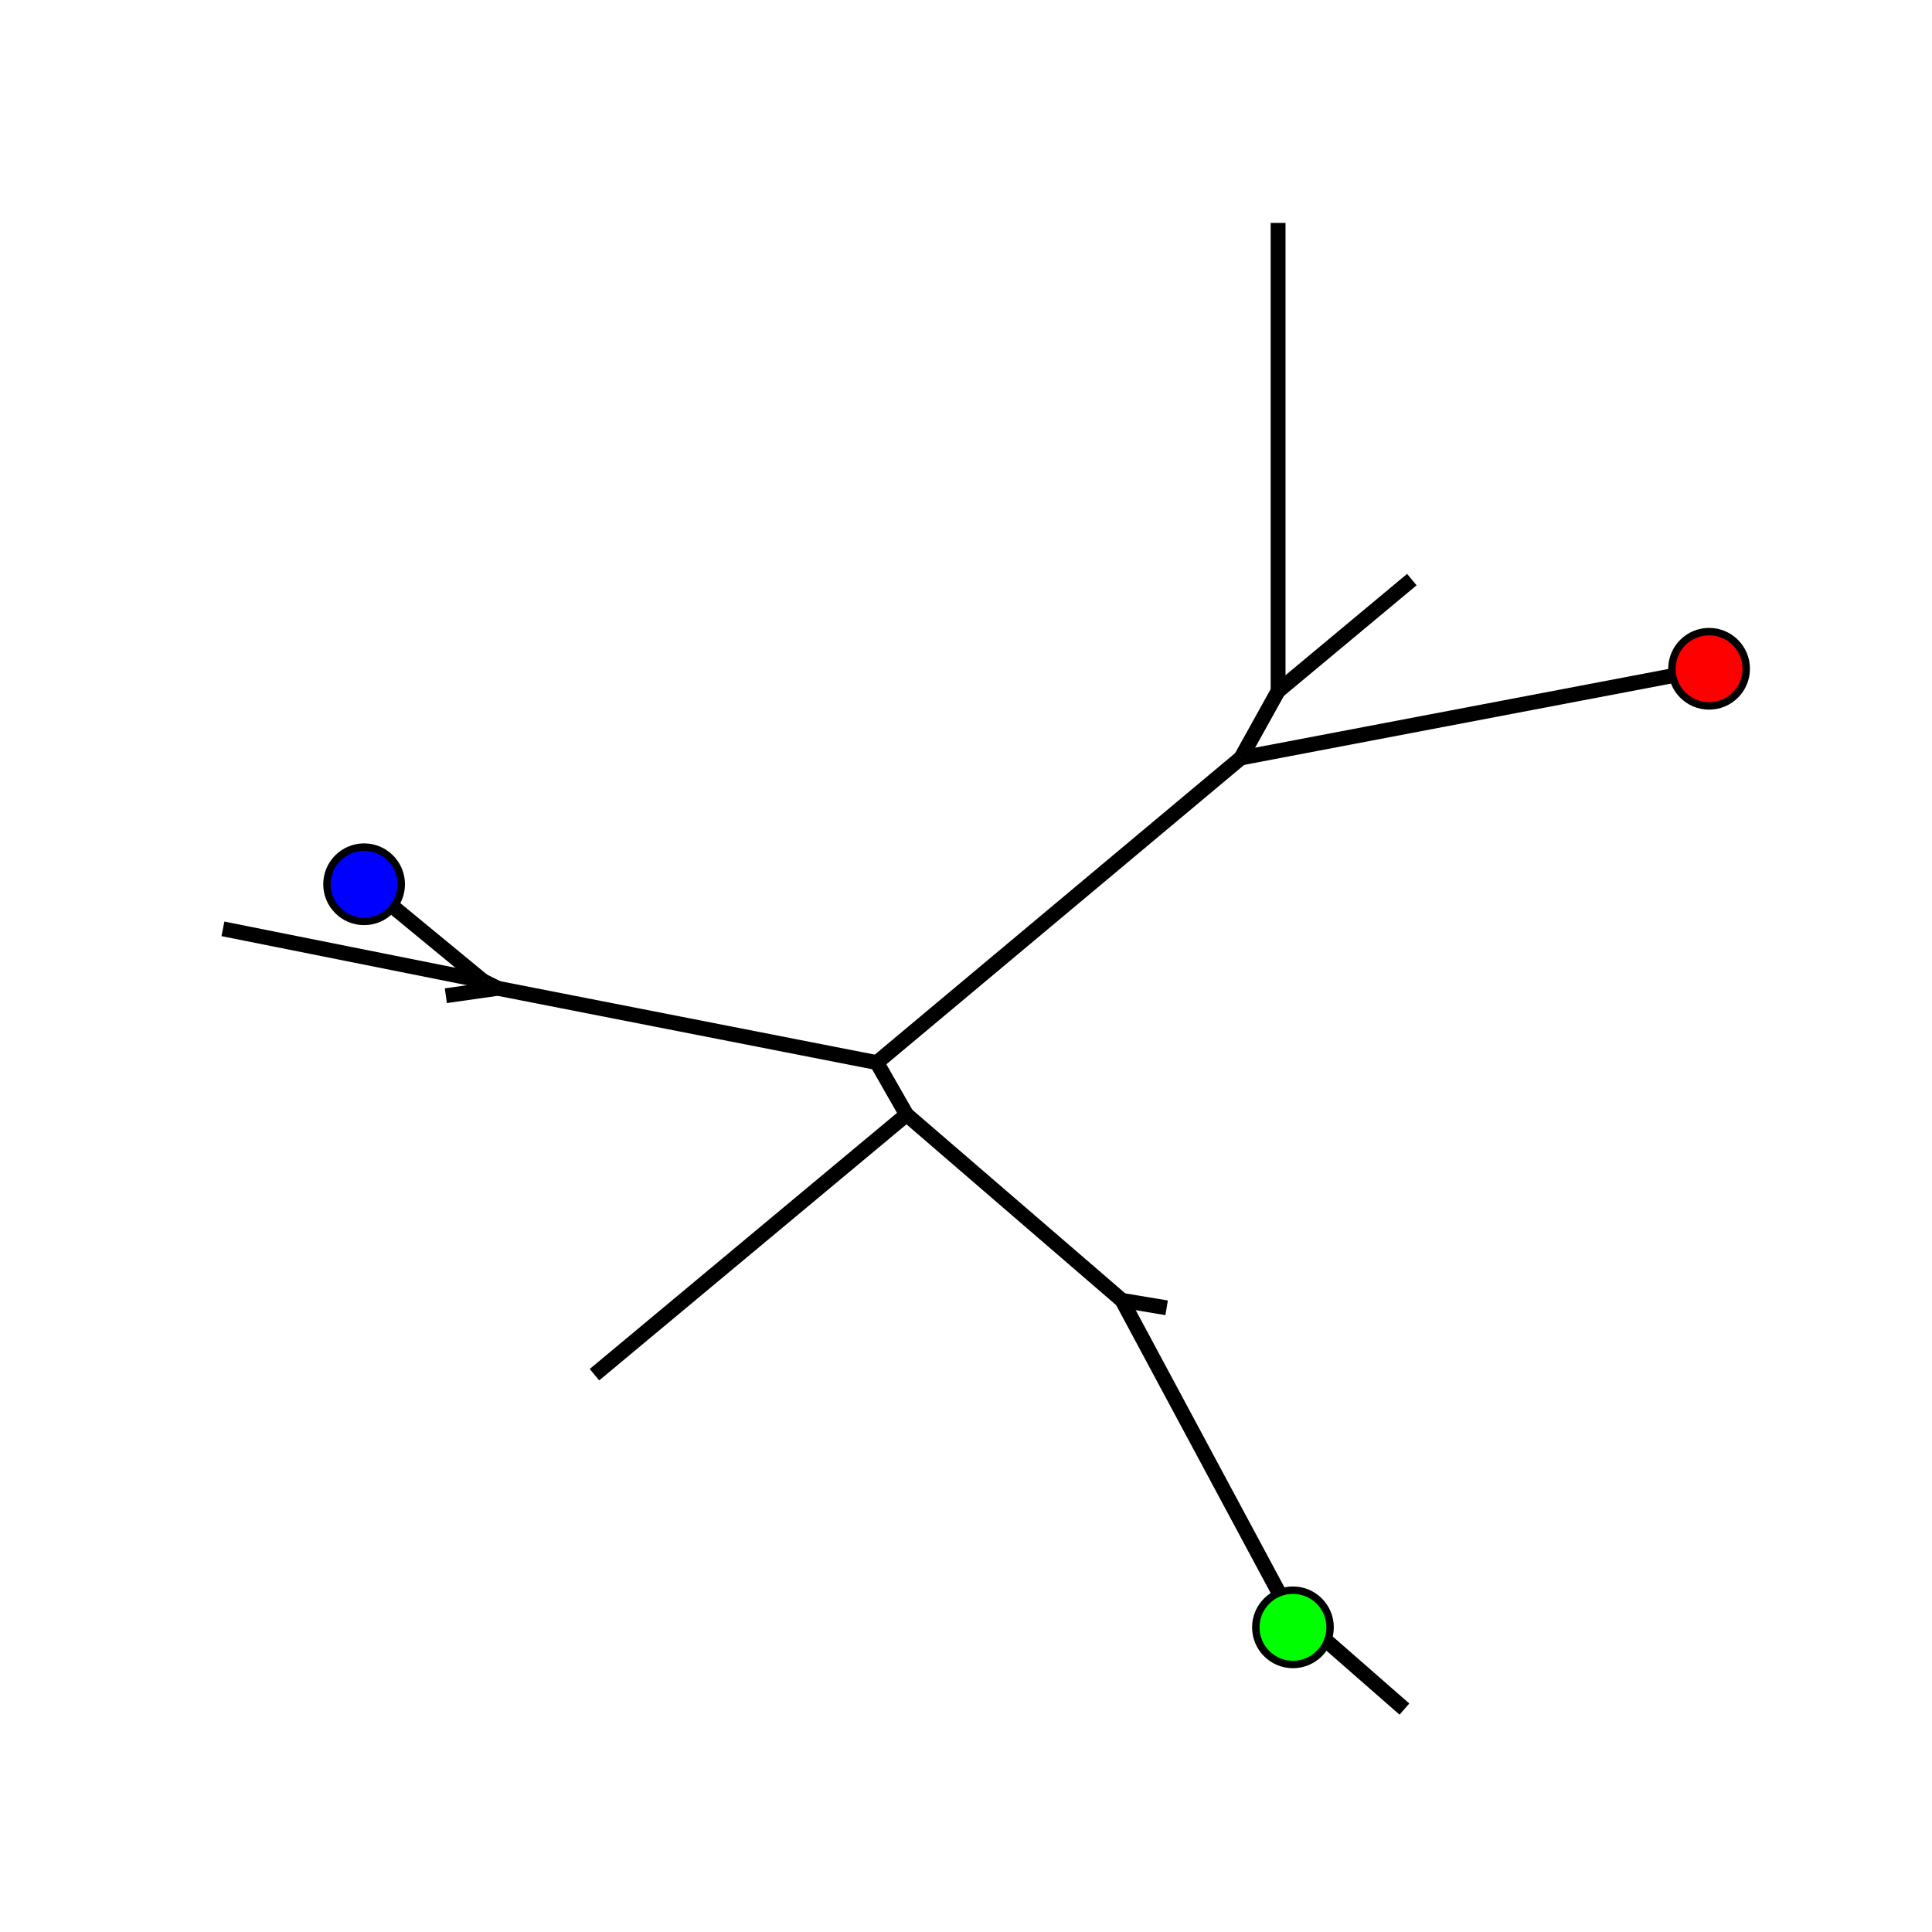
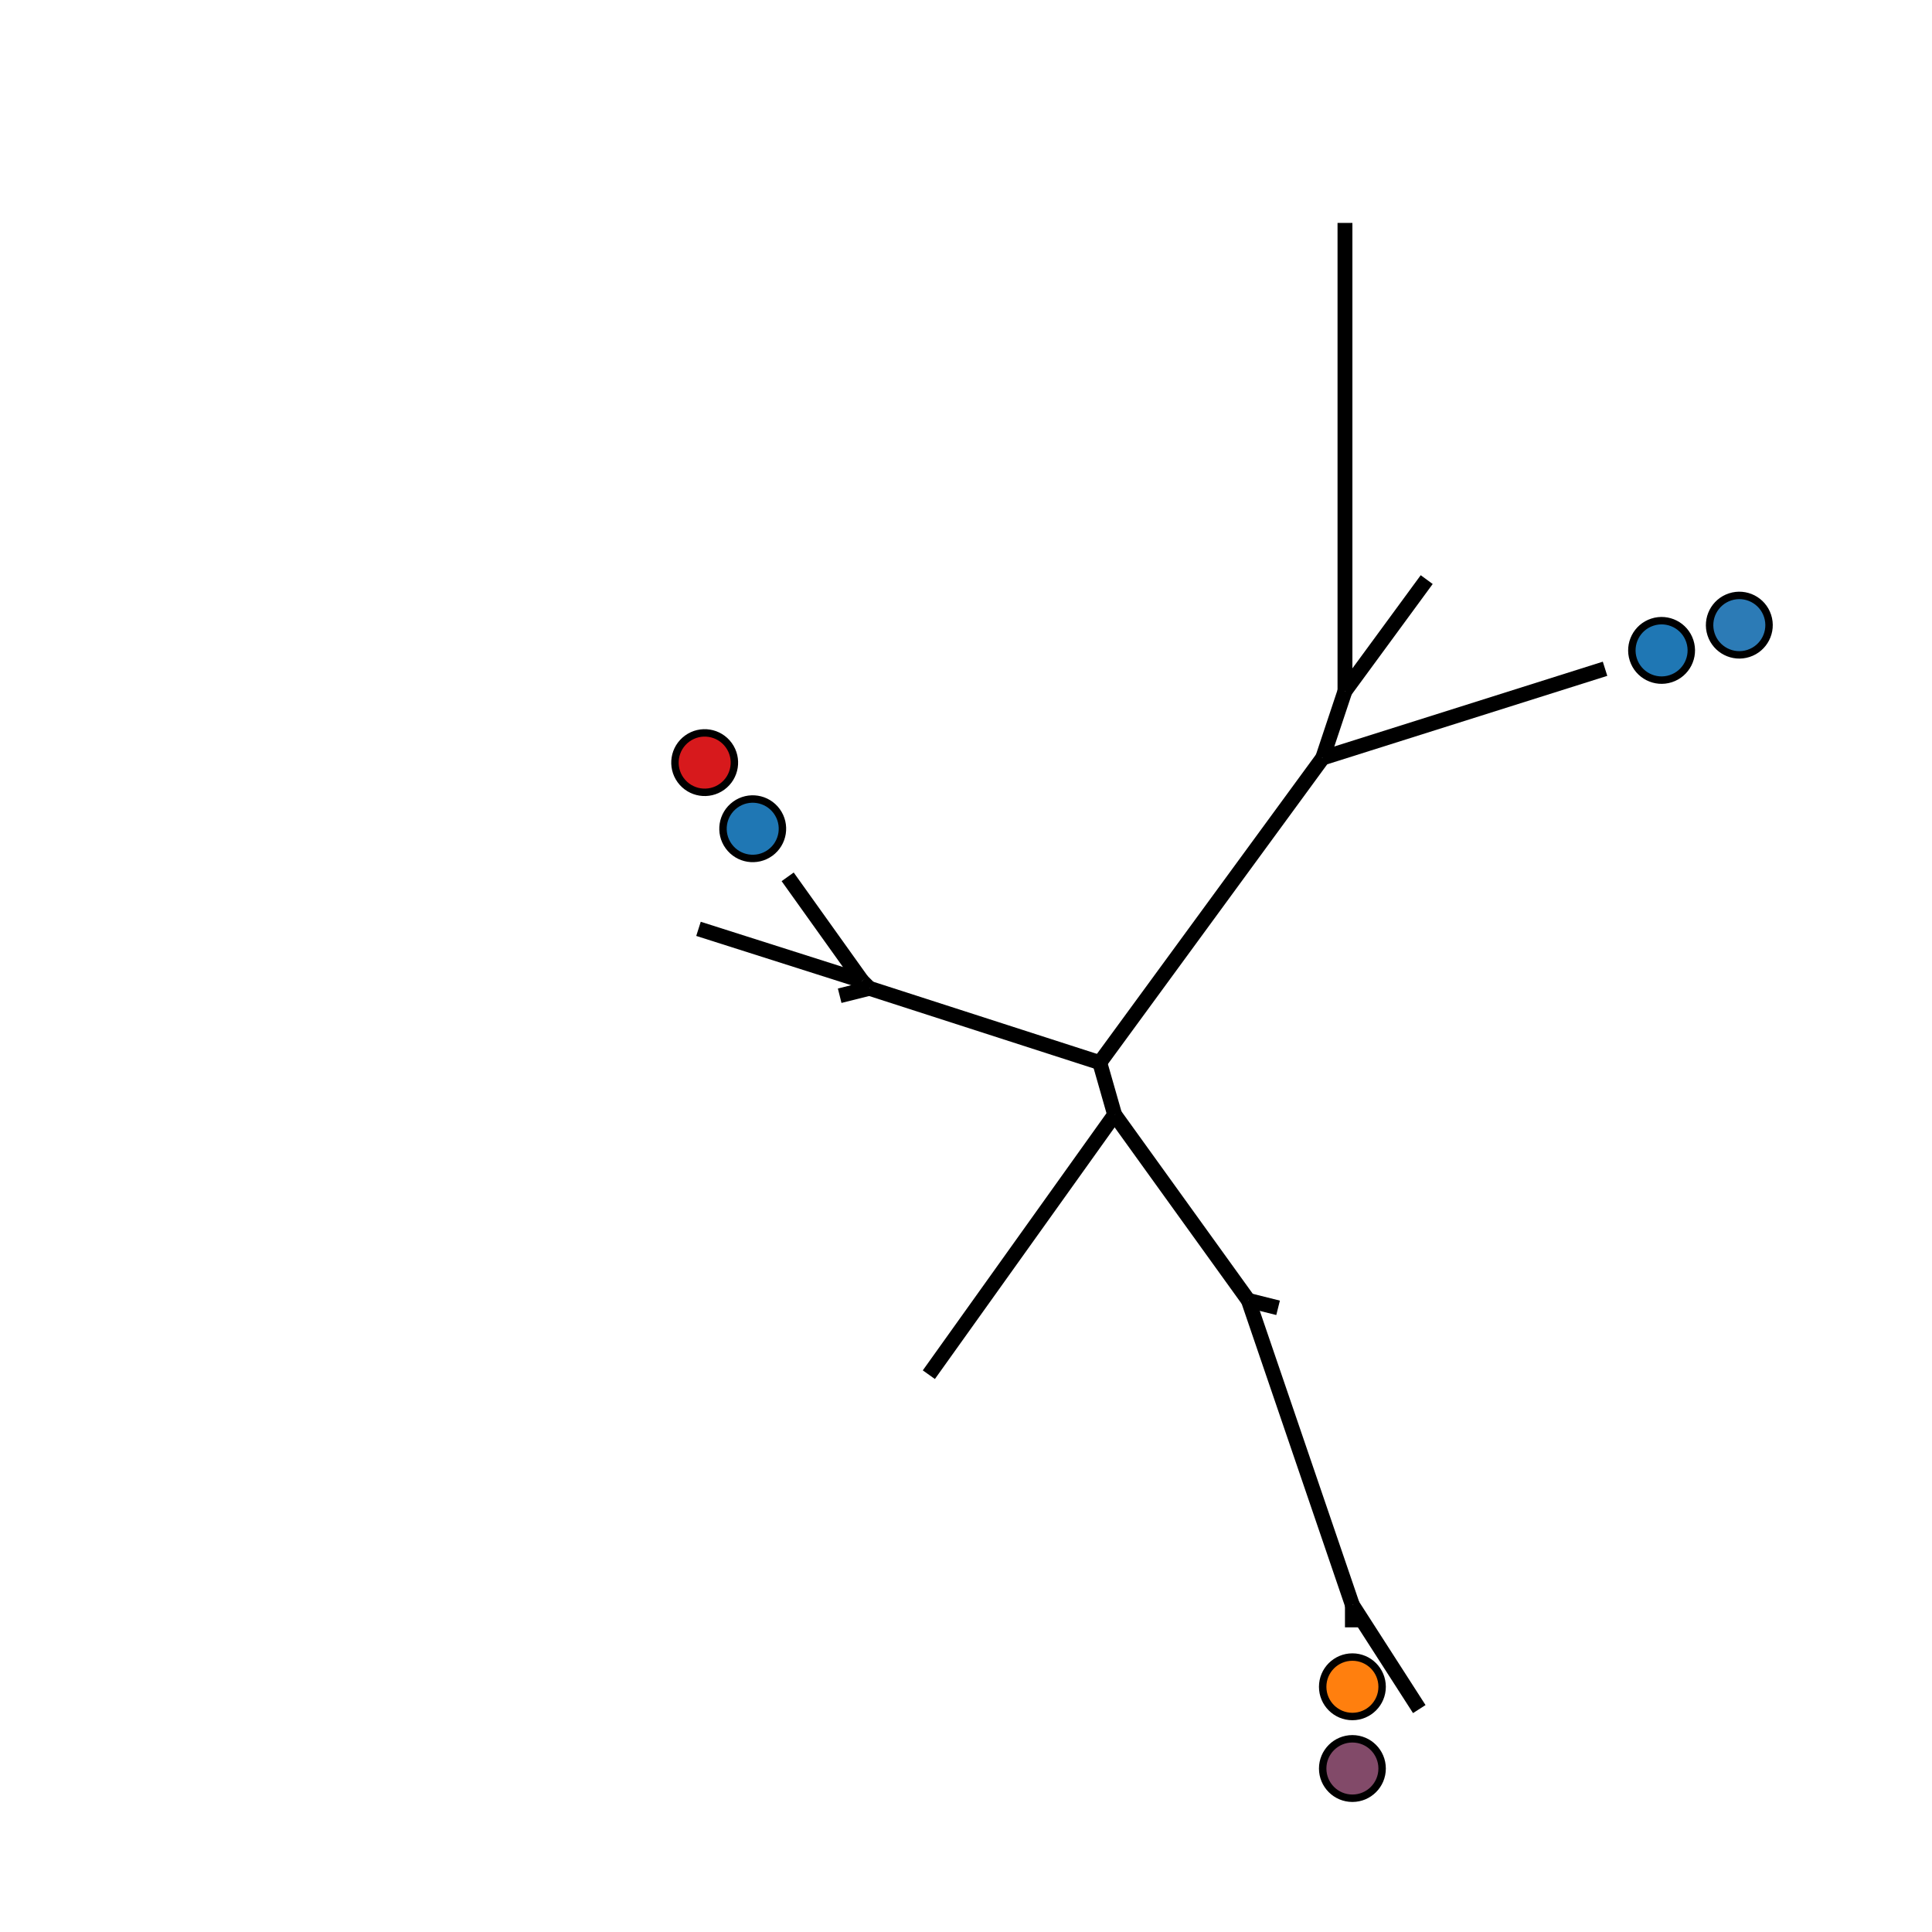
<svg xmlns="http://www.w3.org/2000/svg" width="260" height="260">
-   <line x1="157" y1="176" x2="151" y2="175" style="stroke-width:2; fill:black; stroke: black;" />
-   <line x1="189" y1="230" x2="173" y2="216" style="stroke-width:2; fill:black; stroke: black;" />
-   <line x1="173" y1="219" x2="173" y2="216" style="stroke-width:2; fill:black; stroke: black;" />
-   <line x1="173" y1="216" x2="151" y2="175" style="stroke-width:2; fill:black; stroke: black;" />
-   <line x1="151" y1="175" x2="122" y2="150" style="stroke-width:2; fill:black; stroke: black;" />
-   <line x1="80" y1="185" x2="122" y2="150" style="stroke-width:2; fill:black; stroke: black;" />
-   <line x1="60" y1="134" x2="67" y2="133" style="stroke-width:2; fill:black; stroke: black;" />
-   <line x1="30" y1="125" x2="65" y2="132" style="stroke-width:2; fill:black; stroke: black;" />
-   <line x1="48" y1="118" x2="65" y2="132" style="stroke-width:2; fill:black; stroke: black;" />
-   <line x1="65" y1="132" x2="67" y2="133" style="stroke-width:2; fill:black; stroke: black;" />
-   <line x1="67" y1="133" x2="118" y2="143" style="stroke-width:2; fill:black; stroke: black;" />
-   <line x1="172" y1="30" x2="172" y2="93" style="stroke-width:2; fill:black; stroke: black;" />
-   <line x1="190" y1="78" x2="172" y2="93" style="stroke-width:2; fill:black; stroke: black;" />
-   <line x1="172" y1="93" x2="167" y2="102" style="stroke-width:2; fill:black; stroke: black;" />
-   <line x1="230" y1="90" x2="167" y2="102" style="stroke-width:2; fill:black; stroke: black;" />
-   <line x1="167" y1="102" x2="118" y2="143" style="stroke-width:2; fill:black; stroke: black;" />
-   <line x1="118" y1="143" x2="122" y2="150" style="stroke-width:2; fill:black; stroke: black;" />
-   <circle cx="174" cy="219" r="5" style="stroke-width:1;fill: #00ff00ff;stroke: black;" />
-   <circle cx="49" cy="119" r="5" style="stroke-width:1;fill: #0000ffff;stroke: black;" />
-   <circle cx="230" cy="90" r="5" style="stroke-width:1;fill: #ff0000ff;stroke: black;" />
+   <line x1="172" y1="176" x2="168" y2="175" style="stroke-width:2; fill:black; stroke: black;" />
+   <line x1="191" y1="230" x2="182" y2="216" style="stroke-width:2; fill:black; stroke: black;" />
+   <line x1="182" y1="219" x2="182" y2="216" style="stroke-width:2; fill:black; stroke: black;" />
+   <line x1="182" y1="216" x2="168" y2="175" style="stroke-width:2; fill:black; stroke: black;" />
+   <line x1="168" y1="175" x2="150" y2="150" style="stroke-width:2; fill:black; stroke: black;" />
+   <line x1="125" y1="185" x2="150" y2="150" style="stroke-width:2; fill:black; stroke: black;" />
+   <line x1="113" y1="134" x2="117" y2="133" style="stroke-width:2; fill:black; stroke: black;" />
+   <line x1="94" y1="125" x2="116" y2="132" style="stroke-width:2; fill:black; stroke: black;" />
+   <line x1="106" y1="118" x2="116" y2="132" style="stroke-width:2; fill:black; stroke: black;" />
+   <line x1="116" y1="132" x2="117" y2="133" style="stroke-width:2; fill:black; stroke: black;" />
+   <line x1="117" y1="133" x2="148" y2="143" style="stroke-width:2; fill:black; stroke: black;" />
+   <line x1="181" y1="30" x2="181" y2="93" style="stroke-width:2; fill:black; stroke: black;" />
+   <line x1="192" y1="78" x2="181" y2="93" style="stroke-width:2; fill:black; stroke: black;" />
+   <line x1="181" y1="93" x2="178" y2="102" style="stroke-width:2; fill:black; stroke: black;" />
+   <line x1="216" y1="90" x2="178" y2="102" style="stroke-width:2; fill:black; stroke: black;" />
+   <line x1="178" y1="102" x2="148" y2="143" style="stroke-width:2; fill:black; stroke: black;" />
+   <line x1="148" y1="143" x2="150" y2="150" style="stroke-width:2; fill:black; stroke: black;" />
+   <g transform="translate(182,219)">
+     <g transform="rotate(90)">
+       <circle cx="8" cy="0" r="4" style="stroke-width:1;fill:#ff7f0eff;stroke:black;" />
+     </g>
+   </g>
+   <g transform="translate(182,219)">
+     <g transform="rotate(90)">
+       <circle cx="19" cy="0" r="4" style="stroke-width:1;fill:#824a69ff;stroke:black;" />
+     </g>
+   </g>
+   <g transform="translate(106,118)">
+     <g transform="rotate(54)">
+       <circle cx="-8" cy="0" r="4" style="stroke-width:1;fill:#1f77b4ff;stroke:black;" />
+     </g>
+   </g>
+   <g transform="translate(106,118)">
+     <g transform="rotate(54)">
+       <circle cx="-19" cy="0" r="4" style="stroke-width:1;fill:#d7191cff;stroke:black;" />
+     </g>
+   </g>
+   <g transform="translate(216,90)">
+     <g transform="rotate(342)">
+       <circle cx="8" cy="0" r="4" style="stroke-width:1;fill:#1f77b4ff;stroke:black;" />
+     </g>
+   </g>
+   <g transform="translate(216,90)">
+     <g transform="rotate(342)">
+       <circle cx="19" cy="0" r="4" style="stroke-width:1;fill:#2c7bb6ff;stroke:black;" />
+     </g>
+   </g>
</svg>
